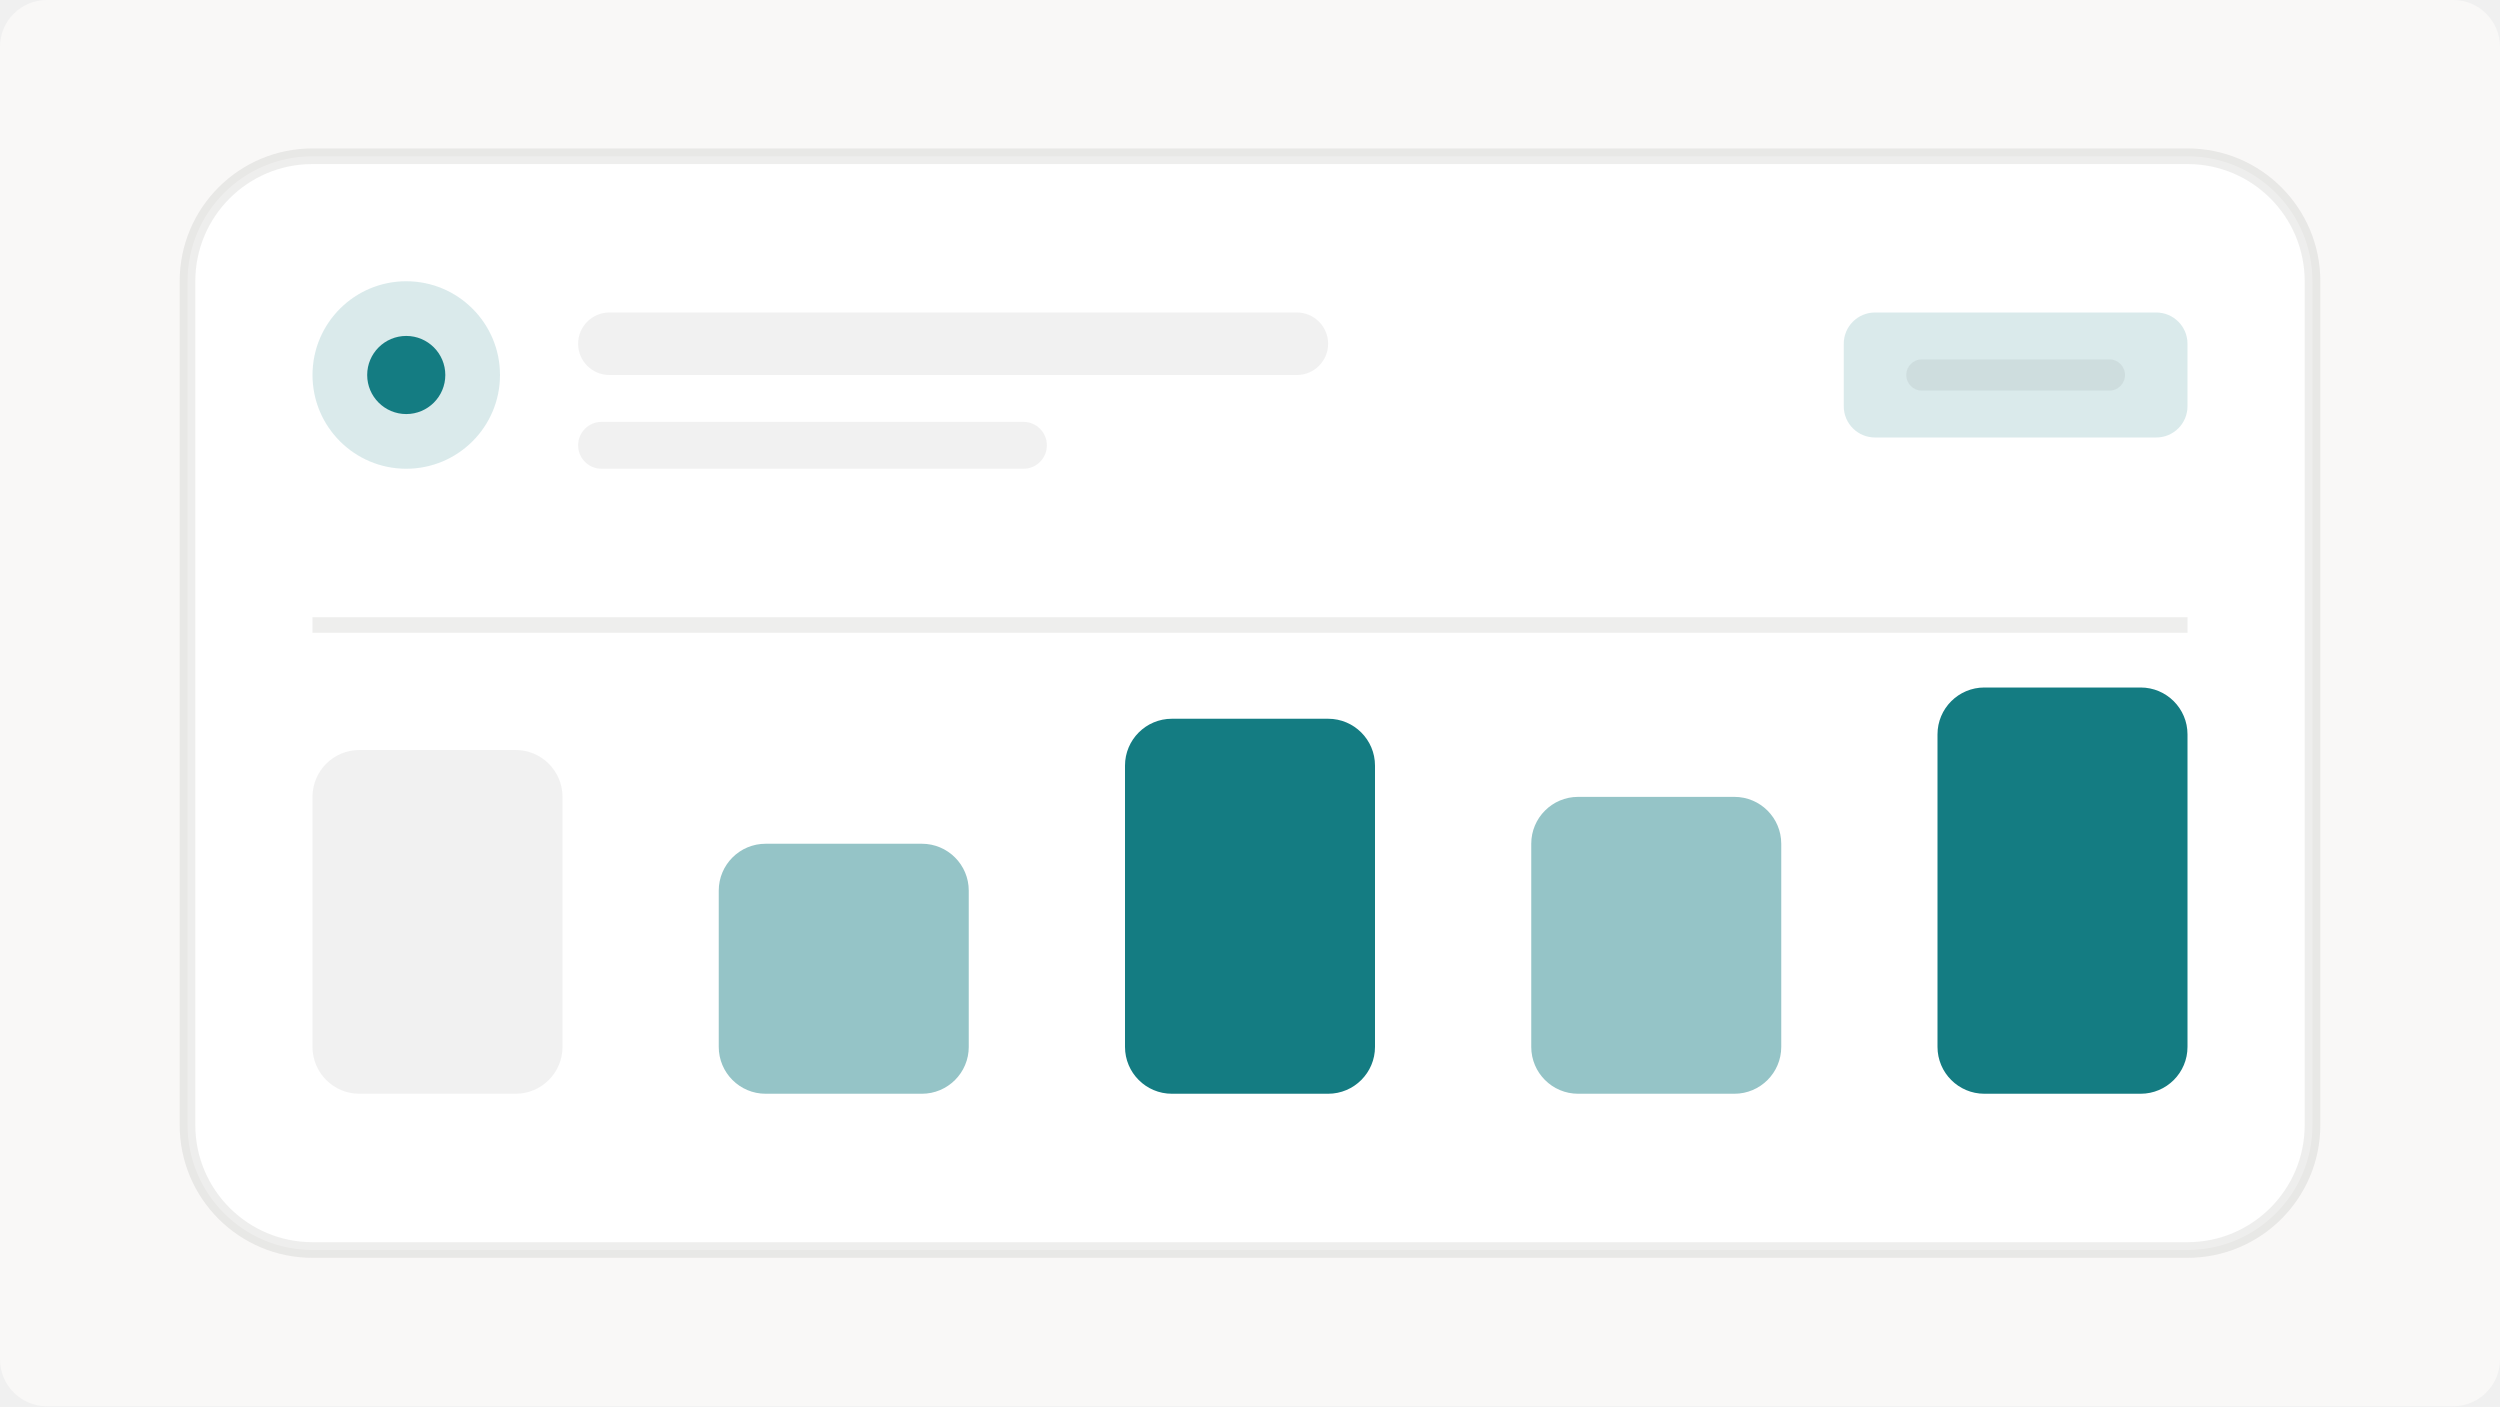
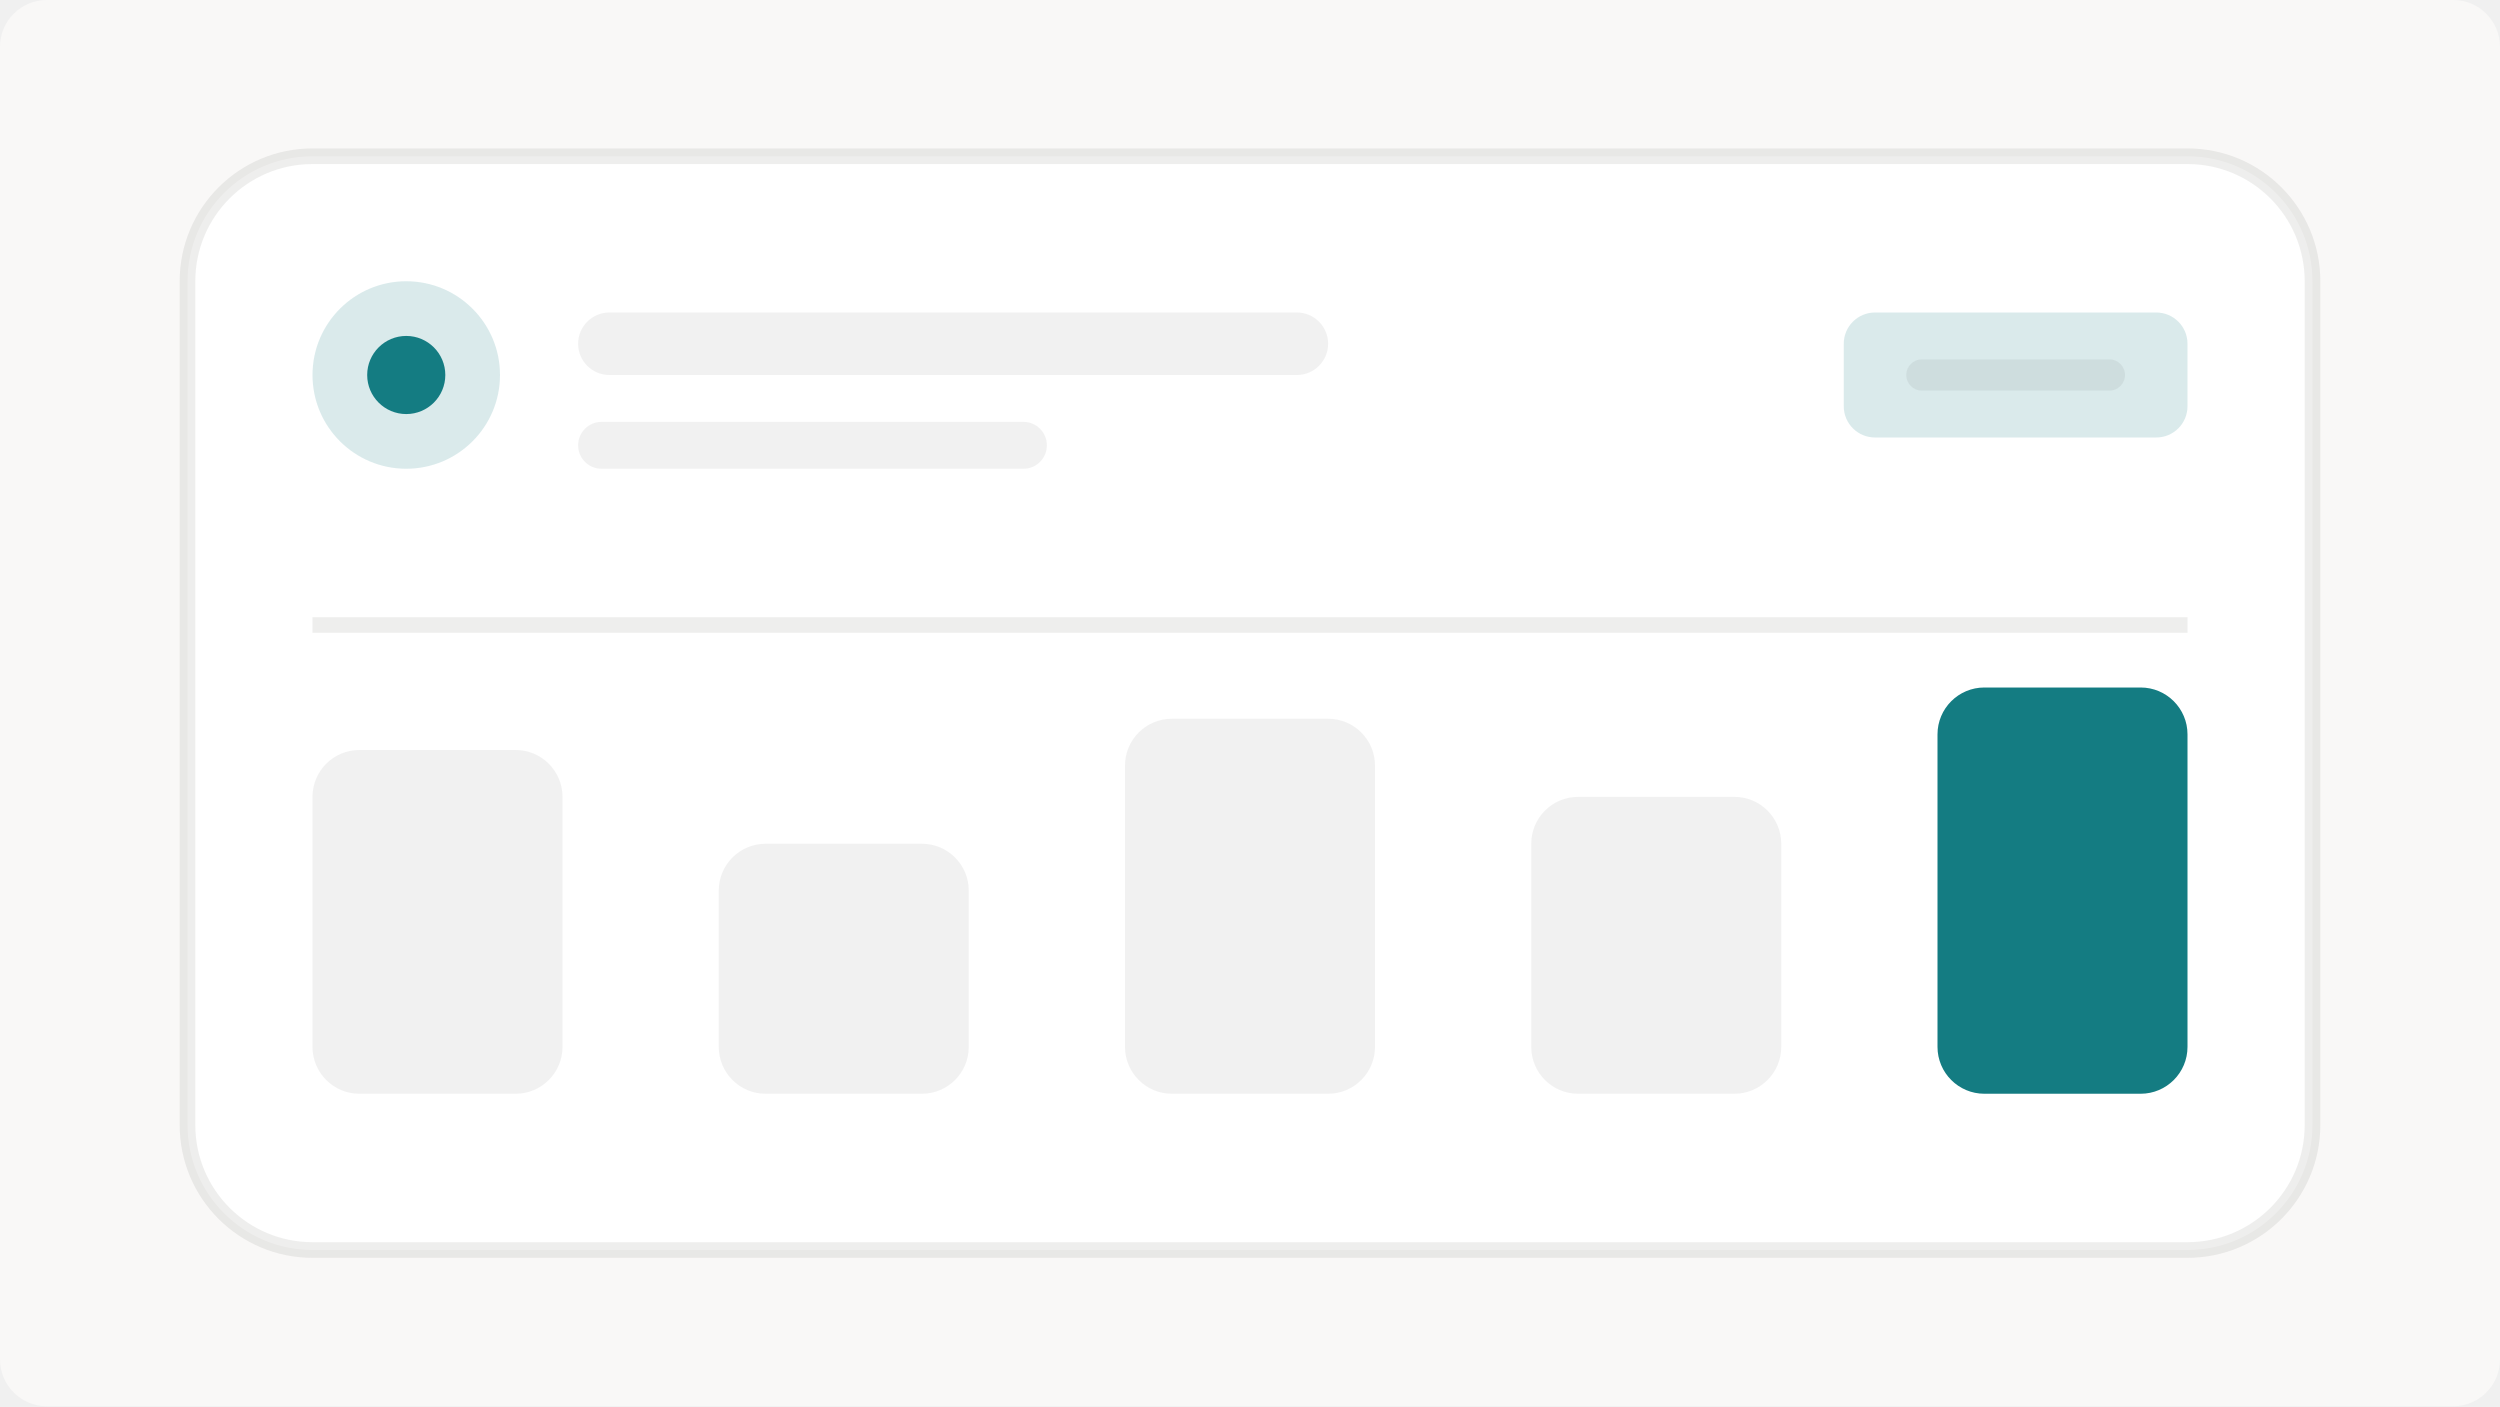
<svg xmlns="http://www.w3.org/2000/svg" width="320" height="180" viewBox="0 0 160 90" fill="none">
  <rect x="0" y="0" width="160" height="90" rx="3" fill="#f9f8f7" />
  <rect x="12" y="10" width="136" height="70" rx="8" fill="#ffffff" stroke="rgba(29, 27, 22, 0.078)" stroke-width="1" />
  <circle cx="26" cy="24" r="6" fill="#147c82" opacity="0.16" />
  <circle cx="26" cy="24" r="2.5" fill="#147c82" />
  <rect x="37" y="20" width="48" height="4" rx="2" fill="rgba(29, 27, 22, 0.059)" />
  <rect x="37" y="27" width="30" height="3" rx="1.5" fill="rgba(29, 27, 22, 0.059)" />
  <rect x="118" y="20" width="22" height="8" rx="2" fill="#147c82" opacity="0.16" />
  <rect x="122" y="23" width="14" height="2" rx="1" fill="rgba(29, 27, 22, 0.059)" />
  <line x1="20" x2="140" y1="40" y2="40" stroke="rgba(29, 27, 22, 0.078)" stroke-width="1" />
  <rect x="20" y="48" width="16" height="22" rx="3" fill="rgba(29, 27, 22, 0.059)" />
-   <rect x="46" y="54" width="16" height="16" rx="3" fill="#147c82" opacity="0.45" />
-   <rect x="72" y="46" width="16" height="24" rx="3" fill="#147c82" />
-   <rect x="98" y="51" width="16" height="19" rx="3" fill="#147c82" opacity="0.45" />
+   <rect x="46" y="54" width="16" height="16" rx="3" fill="rgba(29, 27, 22, 0.059)" />
+   <rect x="72" y="46" width="16" height="24" rx="3" fill="rgba(29, 27, 22, 0.059)" />
+   <rect x="98" y="51" width="16" height="19" rx="3" fill="rgba(29, 27, 22, 0.059)" />
  <rect x="124" y="44" width="16" height="26" rx="3" fill="#147c82" />
</svg>
